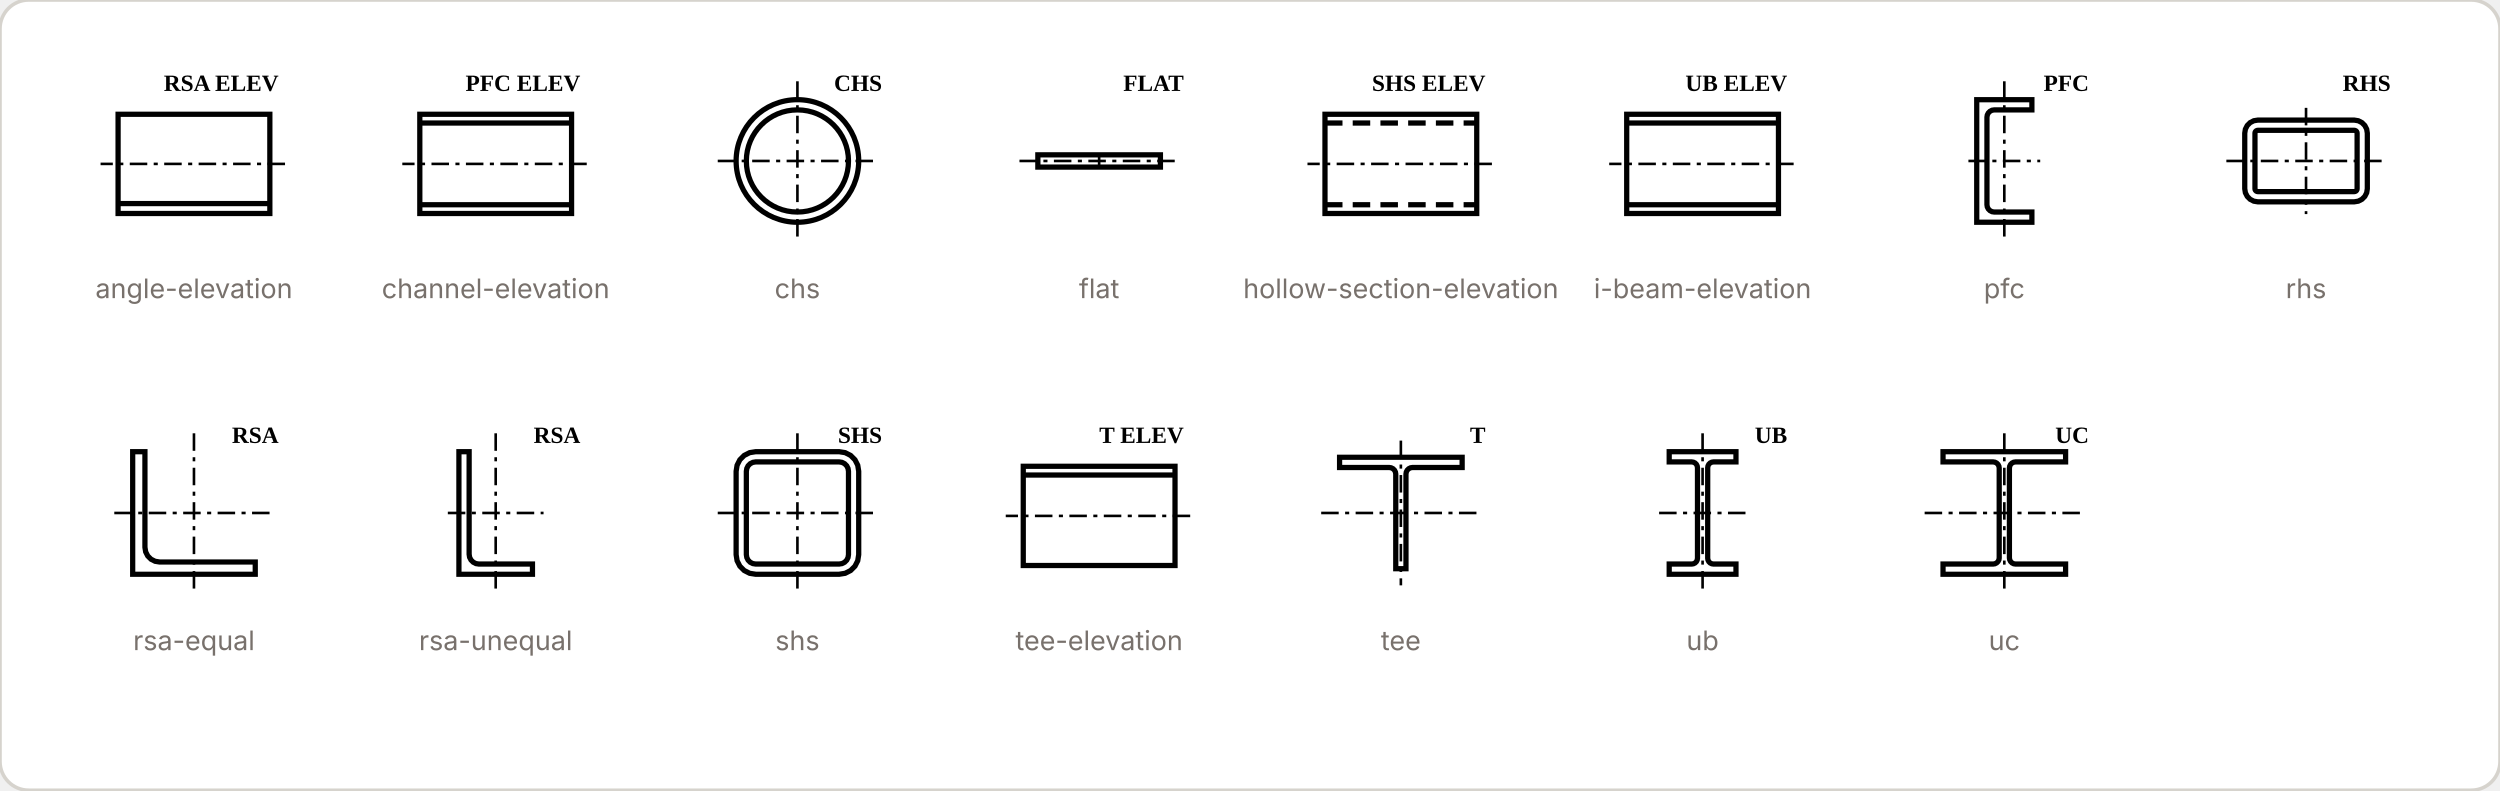
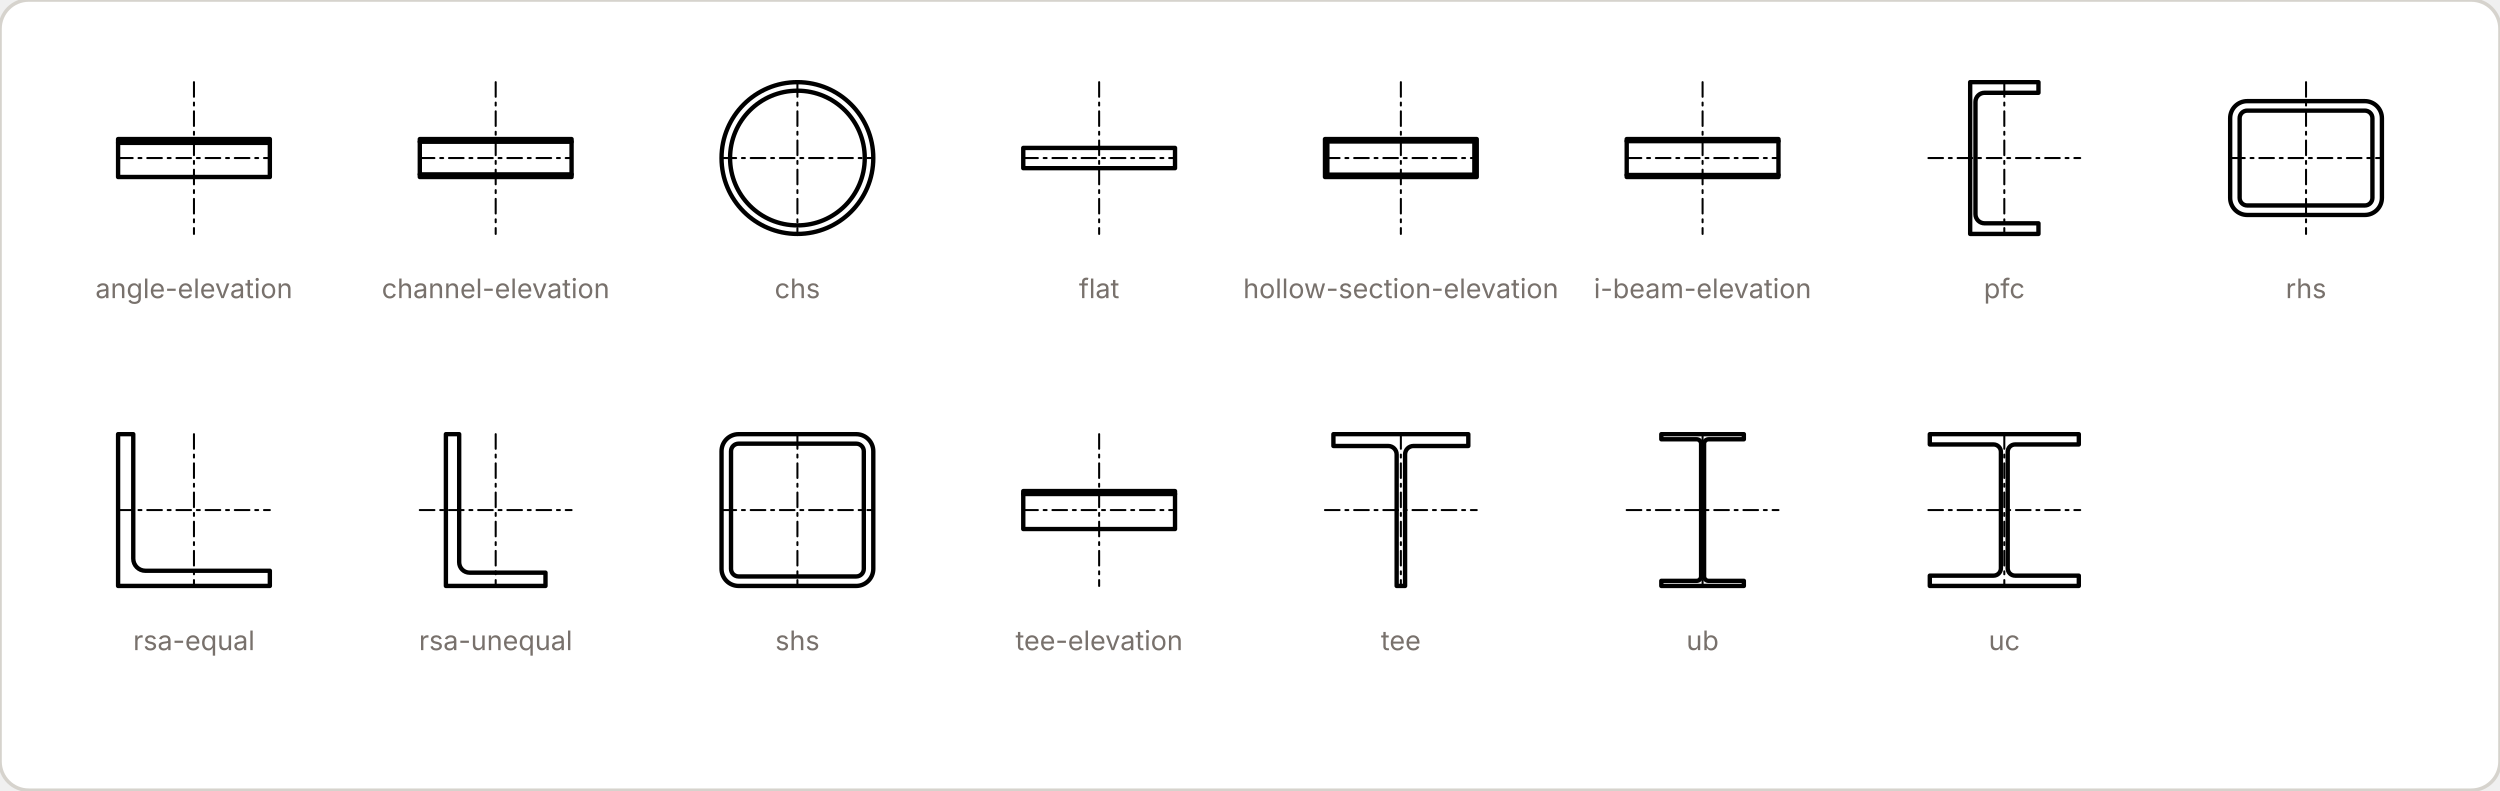
<svg xmlns="http://www.w3.org/2000/svg" viewBox="0 0 696 220" width="696">
  <rect x="0" y="0" width="696" height="220" rx="8" fill="#ffffff" stroke="#d6d3cd" />
-   <svg x="28" y="18" width="52" height="52" viewBox="0 0 64 64" fill="none" stroke="#000" stroke-width="1.8">
-     <rect x="6" y="17" width="52" height="34" />
-     <line x1="6" y1="47.6" x2="58" y2="47.6" />
-     <line x1="-1.8" y1="34" x2="65.8" y2="34" stroke-width="0.9" stroke-dasharray="6 2.2 1.4 2.2" />
-     <text x="61" y="9" font-size="8" font-weight="bold" text-anchor="end" fill="#000" stroke="none">RSA ELEV</text>
+   <svg x="28" y="18" width="52" height="52" viewBox="0 0 64 64" fill="none" stroke="#000" stroke-width="1.5" stroke-linecap="round" stroke-linejoin="round">
+     <rect x="6" y="25.5" width="52" height="13" />
+     <line x1="6" y1="26.8" x2="58" y2="26.8" />
+     <g stroke-width="0.7" stroke-dasharray="5 2 1 2">
+       <line x1="6" y1="32" x2="58" y2="32" />
+       <line x1="32" y1="6" x2="32" y2="58" />
+     </g>
  </svg>
  <text x="54" y="83" font-size="7.5" font-family="system-ui, -apple-system, Segoe UI, sans-serif" text-anchor="middle" fill="#78716c">angle-elevation</text>
-   <svg x="112" y="18" width="52" height="52" viewBox="0 0 64 64" fill="none" stroke="#000" stroke-width="1.8">
-     <rect x="6" y="17" width="52" height="34" />
-     <line x1="6" y1="20.0" x2="58" y2="20.0" />
-     <line x1="6" y1="48.0" x2="58" y2="48.0" />
-     <line x1="-1.8" y1="34" x2="65.8" y2="34" stroke-width="0.9" stroke-dasharray="6 2.2 1.4 2.2" />
-     <text x="61" y="9" font-size="8" font-weight="bold" text-anchor="end" fill="#000" stroke="none">PFC ELEV</text>
+   <svg x="112" y="18" width="52" height="52" viewBox="0 0 64 64" fill="none" stroke="#000" stroke-width="1.5" stroke-linecap="round" stroke-linejoin="round">
+     <rect x="6" y="25.5" width="52" height="13" />
+     <line x1="6" y1="26.41" x2="58" y2="26.41" />
+     <line x1="6" y1="37.59" x2="58" y2="37.59" />
+     <g stroke-width="0.7" stroke-dasharray="5 2 1 2">
+       <line x1="6" y1="32" x2="58" y2="32" />
+       <line x1="32" y1="6" x2="32" y2="58" />
+     </g>
  </svg>
  <text x="138" y="83" font-size="7.5" font-family="system-ui, -apple-system, Segoe UI, sans-serif" text-anchor="middle" fill="#78716c">channel-elevation</text>
-   <svg x="196" y="18" width="52" height="52" viewBox="0 0 64 64" fill="none" stroke="#000" stroke-width="1.8">
-     <circle cx="32" cy="33" r="21.0" />
-     <circle cx="32" cy="33" r="17.5" />
-     <line x1="4.7" y1="33.0" x2="59.3" y2="33.0" stroke-width="0.9" stroke-dasharray="6 2.2 1.4 2.2" />
-     <line x1="32.0" y1="5.7" x2="32.0" y2="60.3" stroke-width="0.9" stroke-dasharray="6 2.2 1.4 2.2" />
-     <text x="61" y="9" font-size="8" font-weight="bold" text-anchor="end" fill="#000" stroke="none">CHS</text>
+   <svg x="196" y="18" width="52" height="52" viewBox="0 0 64 64" fill="none" stroke="#000" stroke-width="1.5" stroke-linecap="round" stroke-linejoin="round">
+     <g stroke-width="0.7" stroke-dasharray="5 2 1 2">
+       <line x1="6" y1="32" x2="58" y2="32" />
+       <line x1="32" y1="6" x2="32" y2="58" />
+     </g>
+     <circle cx="32" cy="32" r="26" />
+     <circle cx="32" cy="32" r="23.075" />
  </svg>
  <text x="222" y="83" font-size="7.5" font-family="system-ui, -apple-system, Segoe UI, sans-serif" text-anchor="middle" fill="#78716c">chs</text>
-   <svg x="280" y="18" width="52" height="52" viewBox="0 0 64 64" fill="none" stroke="#000" stroke-width="1.8">
-     <rect x="11.0" y="30.9" width="42.0" height="4.2" />
-     <line x1="4.7" y1="33.0" x2="59.3" y2="33.0" stroke-width="0.9" stroke-dasharray="6 2.2 1.4 2.2" />
-     <line x1="32.0" y1="30.3" x2="32.0" y2="35.7" stroke-width="0.9" stroke-dasharray="6 2.2 1.4 2.2" />
-     <text x="61" y="9" font-size="8" font-weight="bold" text-anchor="end" fill="#000" stroke="none">FLAT</text>
+   <svg x="280" y="18" width="52" height="52" viewBox="0 0 64 64" fill="none" stroke="#000" stroke-width="1.5" stroke-linecap="round" stroke-linejoin="round">
+     <g stroke-width="0.7" stroke-dasharray="5 2 1 2">
+       <line x1="6" y1="32" x2="58" y2="32" />
+       <line x1="32" y1="6" x2="32" y2="58" />
+     </g>
+     <rect x="6" y="28.533" width="52" height="6.933" />
  </svg>
  <text x="306" y="83" font-size="7.5" font-family="system-ui, -apple-system, Segoe UI, sans-serif" text-anchor="middle" fill="#78716c">flat</text>
-   <svg x="364" y="18" width="52" height="52" viewBox="0 0 64 64" fill="none" stroke="#000" stroke-width="1.8">
-     <rect x="6" y="17" width="52" height="34" />
-     <line x1="6" y1="20.0" x2="58" y2="20.0" stroke-dasharray="6 3.5" />
-     <line x1="6" y1="48.0" x2="58" y2="48.0" stroke-dasharray="6 3.5" />
-     <line x1="-1.8" y1="34" x2="65.8" y2="34" stroke-width="0.9" stroke-dasharray="6 2.2 1.4 2.2" />
-     <text x="61" y="9" font-size="8" font-weight="bold" text-anchor="end" fill="#000" stroke="none">SHS ELEV</text>
+   <svg x="364" y="18" width="52" height="52" viewBox="0 0 64 64" fill="none" stroke="#000" stroke-width="1.5" stroke-linecap="round" stroke-linejoin="round">
+     <rect x="6" y="25.5" width="52" height="13" />
+     <rect x="6.813" y="26.313" width="50.375" height="11.375" />
+     <g stroke-width="0.7" stroke-dasharray="5 2 1 2">
+       <line x1="6" y1="32" x2="58" y2="32" />
+       <line x1="32" y1="6" x2="32" y2="58" />
+     </g>
  </svg>
  <text x="390" y="83" font-size="7.5" font-family="system-ui, -apple-system, Segoe UI, sans-serif" text-anchor="middle" fill="#78716c">hollow-section-elevation</text>
-   <svg x="448" y="18" width="52" height="52" viewBox="0 0 64 64" fill="none" stroke="#000" stroke-width="1.8">
-     <rect x="6" y="17" width="52" height="34" />
-     <line x1="6" y1="20.0" x2="58" y2="20.0" />
-     <line x1="6" y1="48.0" x2="58" y2="48.0" />
-     <line x1="-1.8" y1="34" x2="65.8" y2="34" stroke-width="0.9" stroke-dasharray="6 2.2 1.4 2.2" />
-     <text x="61" y="9" font-size="8" font-weight="bold" text-anchor="end" fill="#000" stroke="none">UB ELEV</text>
+   <svg x="448" y="18" width="52" height="52" viewBox="0 0 64 64" fill="none" stroke="#000" stroke-width="1.5" stroke-linecap="round" stroke-linejoin="round">
+     <rect x="6" y="25.5" width="52" height="13" />
+     <line x1="6" y1="26.2" x2="58" y2="26.2" />
+     <line x1="6" y1="37.8" x2="58" y2="37.8" />
+     <g stroke-width="0.7" stroke-dasharray="5 2 1 2">
+       <line x1="6" y1="32" x2="58" y2="32" />
+       <line x1="32" y1="6" x2="32" y2="58" />
+     </g>
  </svg>
  <text x="474" y="83" font-size="7.5" font-family="system-ui, -apple-system, Segoe UI, sans-serif" text-anchor="middle" fill="#78716c">i-beam-elevation</text>
-   <svg x="532" y="18" width="52" height="52" viewBox="0 0 64 64" fill="none" stroke="#000" stroke-width="1.8">
-     <path d="M22.55 12.00 L41.45 12.00 L41.45 15.50 L28.57 15.50 L28.57 15.50 L27.79 15.62 L27.09 15.98 L26.53 16.54 L26.17 17.24 L26.05 18.02 L26.05 47.98 L26.05 47.98 L26.17 48.76 L26.53 49.46 L27.09 50.02 L27.79 50.38 L28.57 50.50 L41.45 50.50 L41.45 54.00 L22.55 54.00 Z" />
-     <line x1="19.7" y1="33.0" x2="44.3" y2="33.0" stroke-width="0.9" stroke-dasharray="6 2.2 1.4 2.2" />
-     <line x1="32.0" y1="5.7" x2="32.0" y2="60.3" stroke-width="0.9" stroke-dasharray="6 2.2 1.4 2.2" />
-     <text x="61" y="9" font-size="8" font-weight="bold" text-anchor="end" fill="#000" stroke="none">PFC</text>
+   <svg x="532" y="18" width="52" height="52" viewBox="0 0 64 64" fill="none" stroke="#000" stroke-width="1.5" stroke-linecap="round" stroke-linejoin="round">
+     <g stroke-width="0.7" stroke-dasharray="5 2 1 2">
+       <line x1="6" y1="32" x2="58" y2="32" />
+       <line x1="32" y1="6" x2="32" y2="58" />
+     </g>
+     <path d="M20.3 6 L43.7 6 L43.7 9.64 L25.24 9.64 A3.12 3.12 0 0 0 22.12 12.76 L22.12 51.24 A3.12 3.12 0 0 0 25.24 54.36 L43.7 54.36 L43.7 58 L20.3 58 Z" />
  </svg>
  <text x="558" y="83" font-size="7.5" font-family="system-ui, -apple-system, Segoe UI, sans-serif" text-anchor="middle" fill="#78716c">pfc</text>
-   <svg x="616" y="18" width="52" height="52" viewBox="0 0 64 64" fill="none" stroke="#000" stroke-width="1.8">
-     <path d="M11.00 23.48 L11.22 22.10 L11.86 20.85 L12.85 19.86 L14.10 19.22 L15.48 19.00 L48.52 19.00 L49.90 19.22 L51.15 19.86 L52.14 20.85 L52.78 22.10 L53.00 23.48 L53.00 42.52 L52.78 43.90 L52.14 45.15 L51.15 46.14 L49.90 46.78 L48.52 47.00 L15.48 47.00 L14.10 46.78 L12.85 46.14 L11.86 45.15 L11.22 43.90 L11.00 42.52 Z" />
-     <path d="M14.50 23.48 L14.55 23.18 L14.69 22.90 L14.90 22.69 L15.18 22.55 L15.48 22.50 L48.52 22.50 L48.82 22.55 L49.10 22.69 L49.31 22.90 L49.45 23.18 L49.50 23.48 L49.50 42.52 L49.45 42.82 L49.31 43.10 L49.10 43.31 L48.82 43.45 L48.52 43.50 L15.48 43.50 L15.18 43.45 L14.90 43.31 L14.69 43.10 L14.55 42.82 L14.50 42.52 Z" />
-     <line x1="4.7" y1="33.0" x2="59.3" y2="33.0" stroke-width="0.9" stroke-dasharray="6 2.2 1.4 2.2" />
-     <line x1="32.0" y1="14.8" x2="32.0" y2="51.2" stroke-width="0.9" stroke-dasharray="6 2.2 1.4 2.2" />
-     <text x="61" y="9" font-size="8" font-weight="bold" text-anchor="end" fill="#000" stroke="none">RHS</text>
+   <svg x="616" y="18" width="52" height="52" viewBox="0 0 64 64" fill="none" stroke="#000" stroke-width="1.5" stroke-linecap="round" stroke-linejoin="round">
+     <g stroke-width="0.7" stroke-dasharray="5 2 1 2">
+       <line x1="6" y1="32" x2="58" y2="32" />
+       <line x1="32" y1="6" x2="32" y2="58" />
+     </g>
+     <rect x="6" y="12.5" width="52" height="39" rx="5.85" />
+     <rect x="9.25" y="15.75" width="45.5" height="32.5" rx="2.6" />
  </svg>
  <text x="642" y="83" font-size="7.5" font-family="system-ui, -apple-system, Segoe UI, sans-serif" text-anchor="middle" fill="#78716c">rhs</text>
-   <svg x="28" y="116" width="52" height="52" viewBox="0 0 64 64" fill="none" stroke="#000" stroke-width="1.8">
-     <path d="M11.00 12.00 L15.20 12.00 L15.20 44.76 L15.20 44.76 L15.45 46.32 L16.16 47.72 L17.28 48.84 L18.68 49.55 L20.24 49.80 L53.00 49.80 L53.00 54.00 L11.00 54.00 Z" />
-     <line x1="4.7" y1="33.0" x2="59.3" y2="33.0" stroke-width="0.9" stroke-dasharray="6 2.2 1.4 2.2" />
-     <line x1="32.0" y1="5.7" x2="32.0" y2="60.3" stroke-width="0.9" stroke-dasharray="6 2.2 1.4 2.2" />
-     <text x="61" y="9" font-size="8" font-weight="bold" text-anchor="end" fill="#000" stroke="none">RSA</text>
+   <svg x="28" y="116" width="52" height="52" viewBox="0 0 64 64" fill="none" stroke="#000" stroke-width="1.5" stroke-linecap="round" stroke-linejoin="round">
+     <g stroke-width="0.7" stroke-dasharray="5 2 1 2">
+       <line x1="6" y1="32" x2="58" y2="32" />
+       <line x1="32" y1="6" x2="32" y2="58" />
+     </g>
+     <path d="M6 6 L11.2 6 L11.2 48.64 A4.16 4.16 0 0 0 15.36 52.8 L58 52.8 L58 58 L6 58 Z" />
  </svg>
  <text x="54" y="181" font-size="7.5" font-family="system-ui, -apple-system, Segoe UI, sans-serif" text-anchor="middle" fill="#78716c">rsa-equal</text>
-   <svg x="112" y="116" width="52" height="52" viewBox="0 0 64 64" fill="none" stroke="#000" stroke-width="1.8">
-     <path d="M19.40 12.00 L22.90 12.00 L22.90 47.14 L22.90 47.14 L23.06 48.18 L23.54 49.11 L24.29 49.86 L25.22 50.34 L26.26 50.50 L44.60 50.50 L44.60 54.00 L19.40 54.00 Z" />
-     <line x1="15.6" y1="33.0" x2="48.4" y2="33.0" stroke-width="0.9" stroke-dasharray="6 2.2 1.4 2.2" />
-     <line x1="32.0" y1="5.7" x2="32.0" y2="60.3" stroke-width="0.9" stroke-dasharray="6 2.2 1.4 2.2" />
-     <text x="61" y="9" font-size="8" font-weight="bold" text-anchor="end" fill="#000" stroke="none">RSA</text>
+   <svg x="112" y="116" width="52" height="52" viewBox="0 0 64 64" fill="none" stroke="#000" stroke-width="1.5" stroke-linecap="round" stroke-linejoin="round">
+     <g stroke-width="0.7" stroke-dasharray="5 2 1 2">
+       <line x1="6" y1="32" x2="58" y2="32" />
+       <line x1="32" y1="6" x2="32" y2="58" />
+     </g>
+     <path d="M14.938 6 L19.487 6 L19.487 49.875 A3.575 3.575 0 0 0 23.063 53.45 L49.063 53.45 L49.063 58 L14.938 58 Z" />
  </svg>
  <text x="138" y="181" font-size="7.5" font-family="system-ui, -apple-system, Segoe UI, sans-serif" text-anchor="middle" fill="#78716c">rsa-unequal</text>
-   <svg x="196" y="116" width="52" height="52" viewBox="0 0 64 64" fill="none" stroke="#000" stroke-width="1.8">
-     <path d="M11.00 18.72 L11.33 16.64 L12.28 14.77 L13.77 13.28 L15.64 12.33 L17.72 12.00 L46.28 12.00 L48.36 12.33 L50.23 13.28 L51.72 14.77 L52.67 16.64 L53.00 18.72 L53.00 47.28 L52.67 49.36 L51.72 51.23 L50.23 52.72 L48.36 53.67 L46.28 54.00 L17.72 54.00 L15.64 53.67 L13.77 52.72 L12.28 51.23 L11.33 49.36 L11.00 47.28 Z" />
-     <path d="M14.50 18.72 L14.66 17.72 L15.11 16.83 L15.83 16.11 L16.72 15.66 L17.72 15.50 L46.28 15.50 L47.28 15.66 L48.17 16.11 L48.89 16.83 L49.34 17.72 L49.50 18.72 L49.50 47.28 L49.34 48.28 L48.89 49.17 L48.17 49.89 L47.28 50.34 L46.28 50.50 L17.72 50.50 L16.72 50.34 L15.83 49.89 L15.11 49.17 L14.66 48.28 L14.50 47.28 Z" />
-     <line x1="4.7" y1="33.0" x2="59.3" y2="33.0" stroke-width="0.9" stroke-dasharray="6 2.2 1.4 2.2" />
-     <line x1="32.0" y1="5.7" x2="32.0" y2="60.3" stroke-width="0.9" stroke-dasharray="6 2.2 1.4 2.2" />
-     <text x="61" y="9" font-size="8" font-weight="bold" text-anchor="end" fill="#000" stroke="none">SHS</text>
+   <svg x="196" y="116" width="52" height="52" viewBox="0 0 64 64" fill="none" stroke="#000" stroke-width="1.5" stroke-linecap="round" stroke-linejoin="round">
+     <g stroke-width="0.7" stroke-dasharray="5 2 1 2">
+       <line x1="6" y1="32" x2="58" y2="32" />
+       <line x1="32" y1="6" x2="32" y2="58" />
+     </g>
+     <rect x="6" y="6" width="52" height="52" rx="5.85" />
+     <rect x="9.25" y="9.25" width="45.5" height="45.5" rx="2.6" />
  </svg>
  <text x="222" y="181" font-size="7.5" font-family="system-ui, -apple-system, Segoe UI, sans-serif" text-anchor="middle" fill="#78716c">shs</text>
-   <svg x="280" y="116" width="52" height="52" viewBox="0 0 64 64" fill="none" stroke="#000" stroke-width="1.8">
-     <rect x="6" y="17" width="52" height="34" />
-     <line x1="6" y1="20.0" x2="58" y2="20.0" />
-     <line x1="-1.8" y1="34" x2="65.8" y2="34" stroke-width="0.9" stroke-dasharray="6 2.2 1.4 2.2" />
-     <text x="61" y="9" font-size="8" font-weight="bold" text-anchor="end" fill="#000" stroke="none">T ELEV</text>
+   <svg x="280" y="116" width="52" height="52" viewBox="0 0 64 64" fill="none" stroke="#000" stroke-width="1.5" stroke-linecap="round" stroke-linejoin="round">
+     <rect x="6" y="25.5" width="52" height="13" />
+     <line x1="6" y1="26.511" x2="58" y2="26.511" />
+     <g stroke-width="0.7" stroke-dasharray="5 2 1 2">
+       <line x1="6" y1="32" x2="58" y2="32" />
+       <line x1="32" y1="6" x2="32" y2="58" />
+     </g>
  </svg>
  <text x="306" y="181" font-size="7.5" font-family="system-ui, -apple-system, Segoe UI, sans-serif" text-anchor="middle" fill="#78716c">tee-elevation</text>
-   <svg x="364" y="116" width="52" height="52" viewBox="0 0 64 64" fill="none" stroke="#000" stroke-width="1.8">
-     <path d="M11.00 13.91 L53.00 13.91 L53.00 17.41 L36.02 17.41 L36.02 17.41 L35.32 17.52 L34.68 17.84 L34.18 18.34 L33.86 18.97 L33.75 19.67 L33.75 52.09 L30.25 52.09 L30.25 19.67 L30.25 19.67 L30.14 18.97 L29.82 18.34 L29.32 17.84 L28.68 17.52 L27.98 17.41 L11.00 17.41 Z" />
-     <line x1="4.7" y1="33.0" x2="59.3" y2="33.0" stroke-width="0.9" stroke-dasharray="6 2.2 1.4 2.2" />
-     <line x1="32.0" y1="8.2" x2="32.0" y2="57.8" stroke-width="0.9" stroke-dasharray="6 2.2 1.4 2.2" />
-     <text x="61" y="9" font-size="8" font-weight="bold" text-anchor="end" fill="#000" stroke="none">T</text>
+   <svg x="364" y="116" width="52" height="52" viewBox="0 0 64 64" fill="none" stroke="#000" stroke-width="1.5" stroke-linecap="round" stroke-linejoin="round">
+     <g stroke-width="0.7" stroke-dasharray="5 2 1 2">
+       <line x1="6" y1="32" x2="58" y2="32" />
+       <line x1="32" y1="6" x2="32" y2="58" />
+     </g>
+     <path d="M8.889 6 L55.111 6 L55.111 10.044 L36.333 10.044 A2.889 2.889 0 0 0 33.444 12.933 L33.444 58 L30.556 58 L30.556 12.933 A2.889 2.889 0 0 0 27.667 10.044 L8.889 10.044 Z" />
  </svg>
  <text x="390" y="181" font-size="7.5" font-family="system-ui, -apple-system, Segoe UI, sans-serif" text-anchor="middle" fill="#78716c">tee</text>
-   <svg x="448" y="116" width="52" height="52" viewBox="0 0 64 64" fill="none" stroke="#000" stroke-width="1.8">
-     <path d="M20.56 12.00 L43.44 12.00 L43.44 15.50 L35.75 15.50 L35.75 15.50 L35.13 15.60 L34.57 15.88 L34.13 16.32 L33.85 16.88 L33.75 17.50 L33.75 48.50 L33.75 48.50 L33.85 49.12 L34.13 49.68 L34.57 50.12 L35.13 50.40 L35.75 50.50 L43.44 50.50 L43.44 54.00 L20.56 54.00 L20.56 50.50 L28.25 50.50 L28.25 50.50 L28.87 50.40 L29.43 50.12 L29.87 49.68 L30.15 49.12 L30.25 48.50 L30.25 17.50 L30.25 17.50 L30.15 16.88 L29.87 16.32 L29.43 15.88 L28.87 15.60 L28.25 15.50 L20.56 15.50 Z" />
-     <line x1="17.1" y1="33.0" x2="46.9" y2="33.0" stroke-width="0.9" stroke-dasharray="6 2.2 1.4 2.2" />
-     <line x1="32.0" y1="5.7" x2="32.0" y2="60.3" stroke-width="0.9" stroke-dasharray="6 2.2 1.4 2.2" />
-     <text x="61" y="9" font-size="8" font-weight="bold" text-anchor="end" fill="#000" stroke="none">UB</text>
+   <svg x="448" y="116" width="52" height="52" viewBox="0 0 64 64" fill="none" stroke="#000" stroke-width="1.5" stroke-linecap="round" stroke-linejoin="round">
+     <g stroke-width="0.7" stroke-dasharray="5 2 1 2">
+       <line x1="6" y1="32" x2="58" y2="32" />
+       <line x1="32" y1="6" x2="32" y2="58" />
+     </g>
+     <path d="M17.86 6 L46.14 6 L46.14 7.748 L34.04 7.748 A1.525 1.525 0 0 0 32.514 9.274 L32.514 54.726 A1.525 1.525 0 0 0 34.04 56.252 L46.14 56.252 L46.14 58 L17.86 58 L17.86 56.252 L29.96 56.252 A1.525 1.525 0 0 0 31.486 54.726 L31.486 9.274 A1.525 1.525 0 0 0 29.96 7.748 L17.86 7.748 Z" />
  </svg>
  <text x="474" y="181" font-size="7.5" font-family="system-ui, -apple-system, Segoe UI, sans-serif" text-anchor="middle" fill="#78716c">ub</text>
-   <svg x="532" y="116" width="52" height="52" viewBox="0 0 64 64" fill="none" stroke="#000" stroke-width="1.8">
-     <path d="M11.00 12.00 L53.00 12.00 L53.00 15.50 L35.86 15.50 L35.86 15.50 L35.21 15.60 L34.62 15.90 L34.15 16.37 L33.85 16.96 L33.75 17.61 L33.75 48.39 L33.75 48.39 L33.85 49.04 L34.15 49.63 L34.62 50.10 L35.21 50.40 L35.86 50.50 L53.00 50.50 L53.00 54.00 L11.00 54.00 L11.00 50.50 L28.14 50.50 L28.14 50.50 L28.79 50.40 L29.38 50.10 L29.85 49.63 L30.15 49.04 L30.25 48.39 L30.25 17.61 L30.25 17.61 L30.15 16.96 L29.85 16.37 L29.38 15.90 L28.79 15.60 L28.14 15.50 L11.00 15.50 Z" />
-     <line x1="4.7" y1="33.0" x2="59.3" y2="33.0" stroke-width="0.9" stroke-dasharray="6 2.2 1.4 2.2" />
-     <line x1="32.0" y1="5.7" x2="32.0" y2="60.3" stroke-width="0.9" stroke-dasharray="6 2.2 1.4 2.2" />
-     <text x="61" y="9" font-size="8" font-weight="bold" text-anchor="end" fill="#000" stroke="none">UC</text>
+   <svg x="532" y="116" width="52" height="52" viewBox="0 0 64 64" fill="none" stroke="#000" stroke-width="1.5" stroke-linecap="round" stroke-linejoin="round">
+     <g stroke-width="0.7" stroke-dasharray="5 2 1 2">
+       <line x1="6" y1="32" x2="58" y2="32" />
+       <line x1="32" y1="6" x2="32" y2="58" />
+     </g>
+     <path d="M6.471 6 L57.529 6 L57.529 9.523 L35.697 9.523 A2.531 2.531 0 0 0 33.166 12.053 L33.166 51.947 A2.531 2.531 0 0 0 35.697 54.477 L57.529 54.477 L57.529 58 L6.471 58 L6.471 54.477 L28.303 54.477 A2.531 2.531 0 0 0 30.834 51.947 L30.834 12.053 A2.531 2.531 0 0 0 28.303 9.523 L6.471 9.523 Z" />
  </svg>
  <text x="558" y="181" font-size="7.5" font-family="system-ui, -apple-system, Segoe UI, sans-serif" text-anchor="middle" fill="#78716c">uc</text>
</svg>
